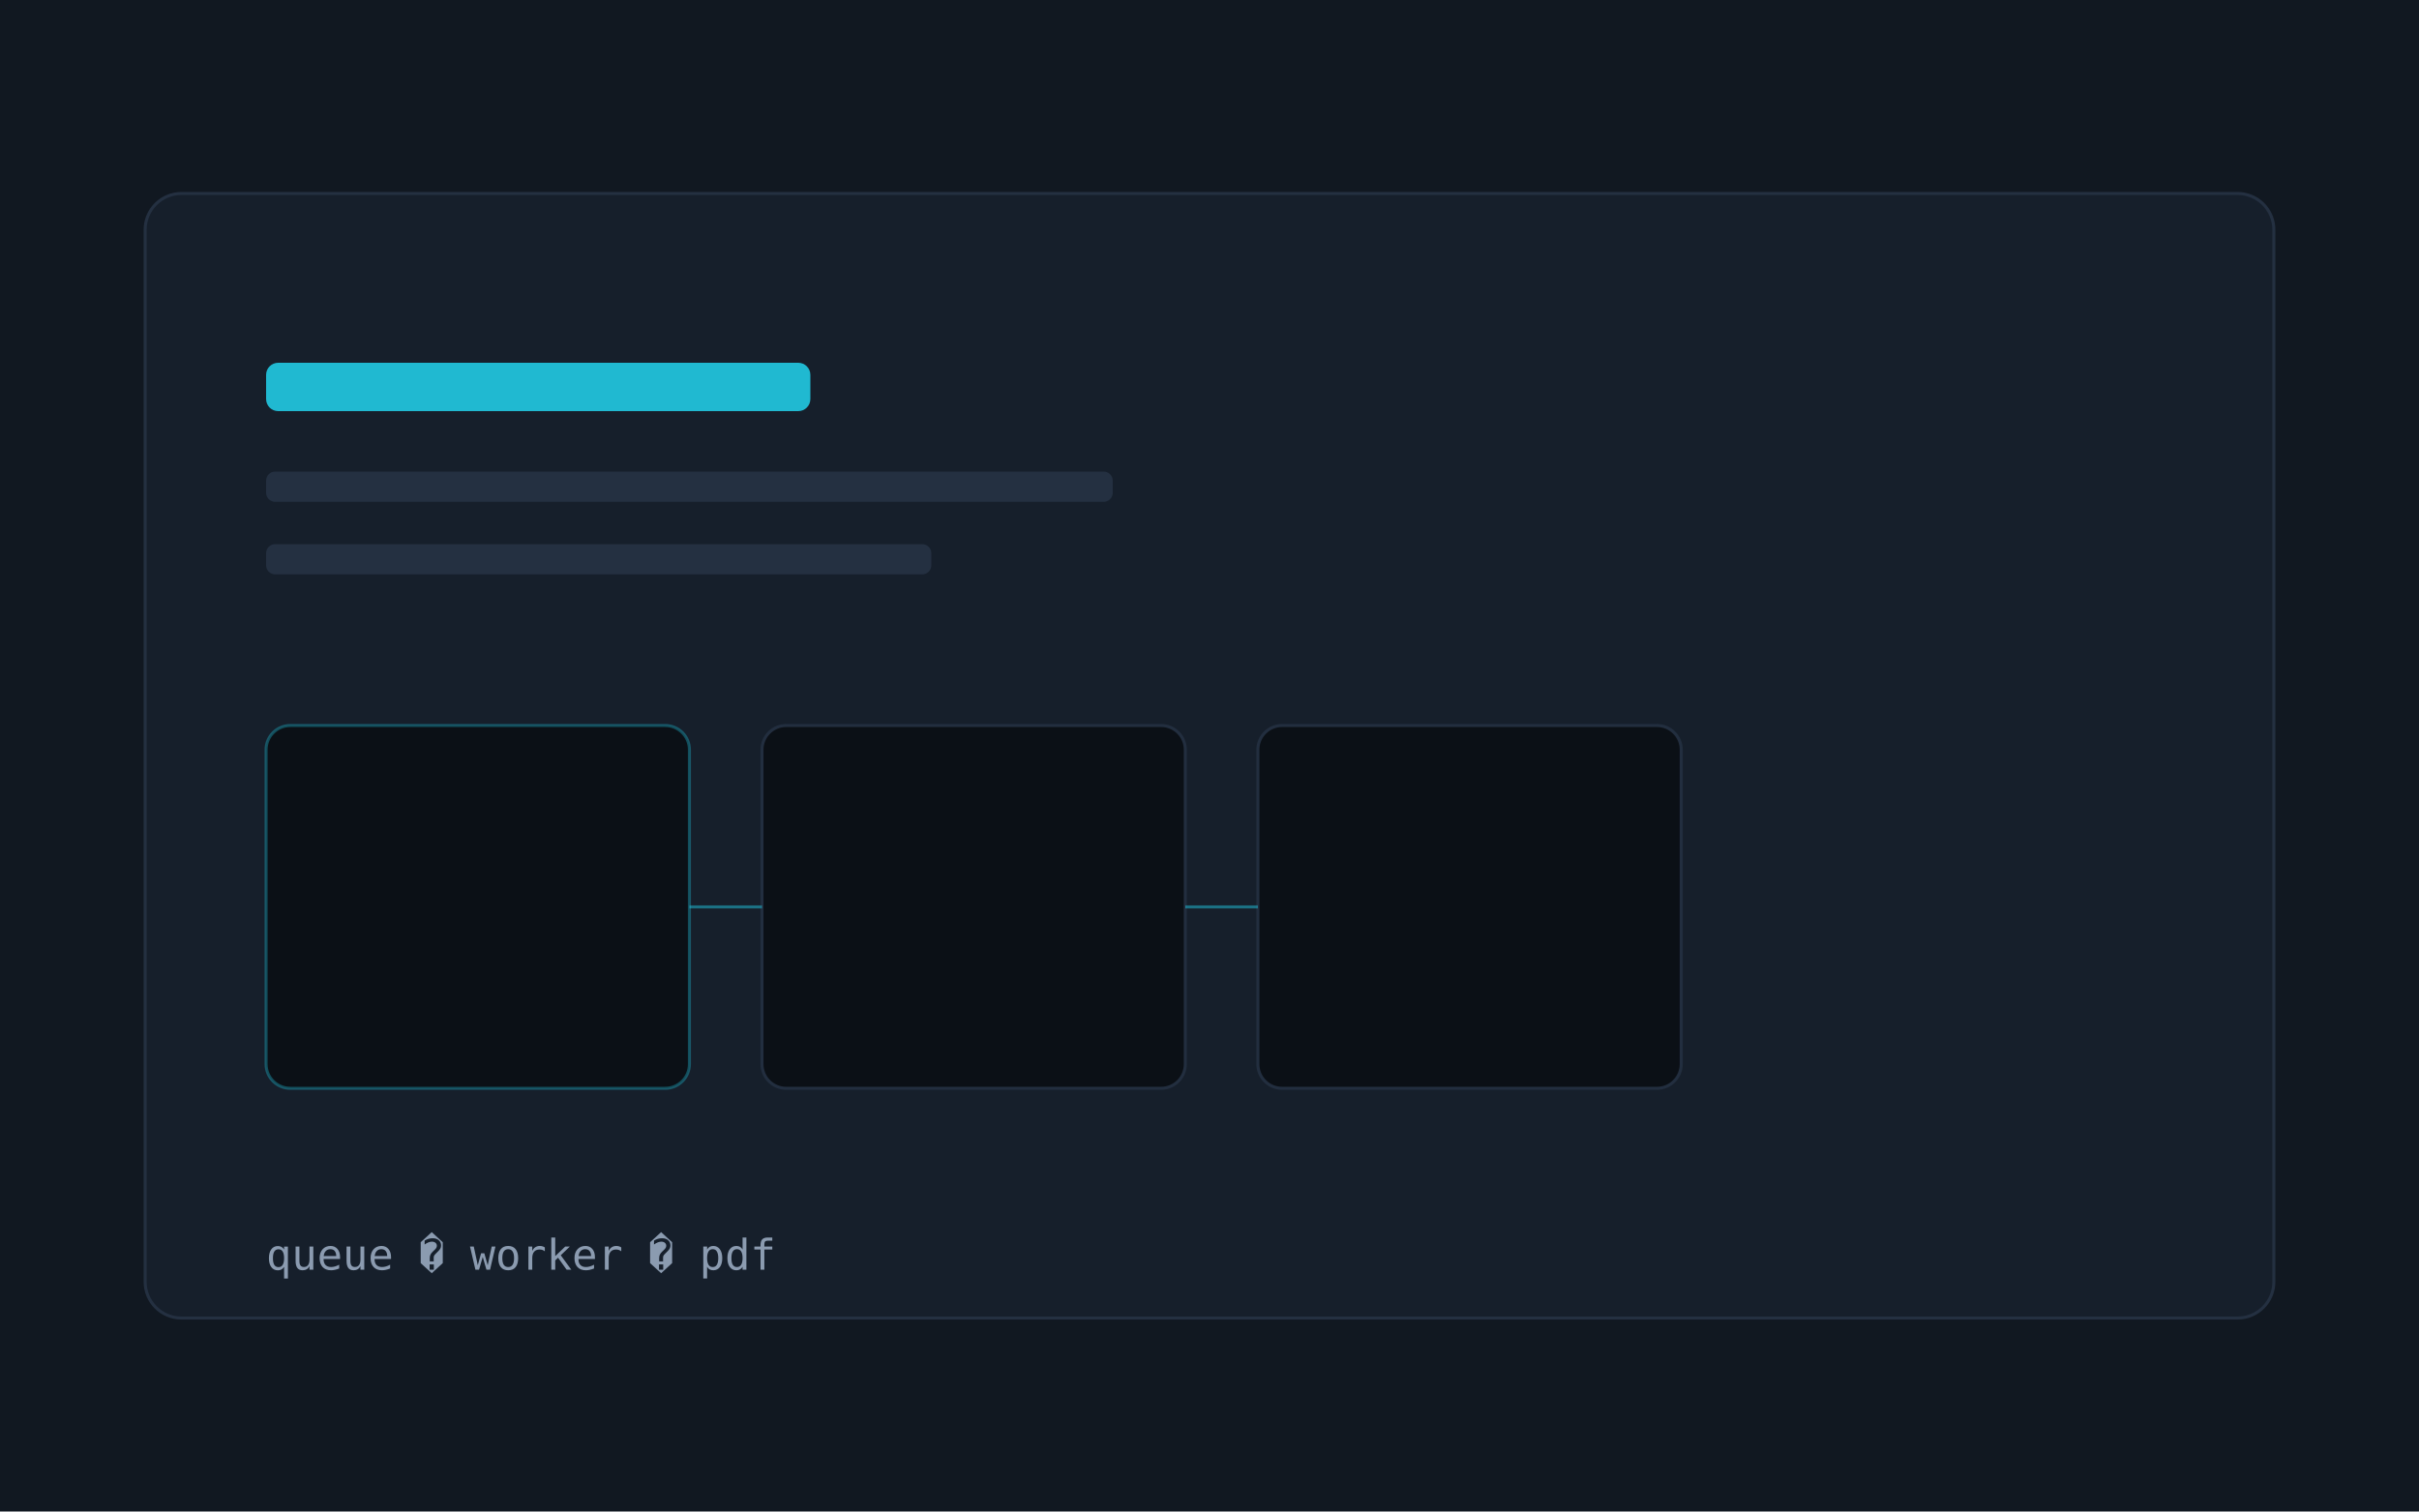
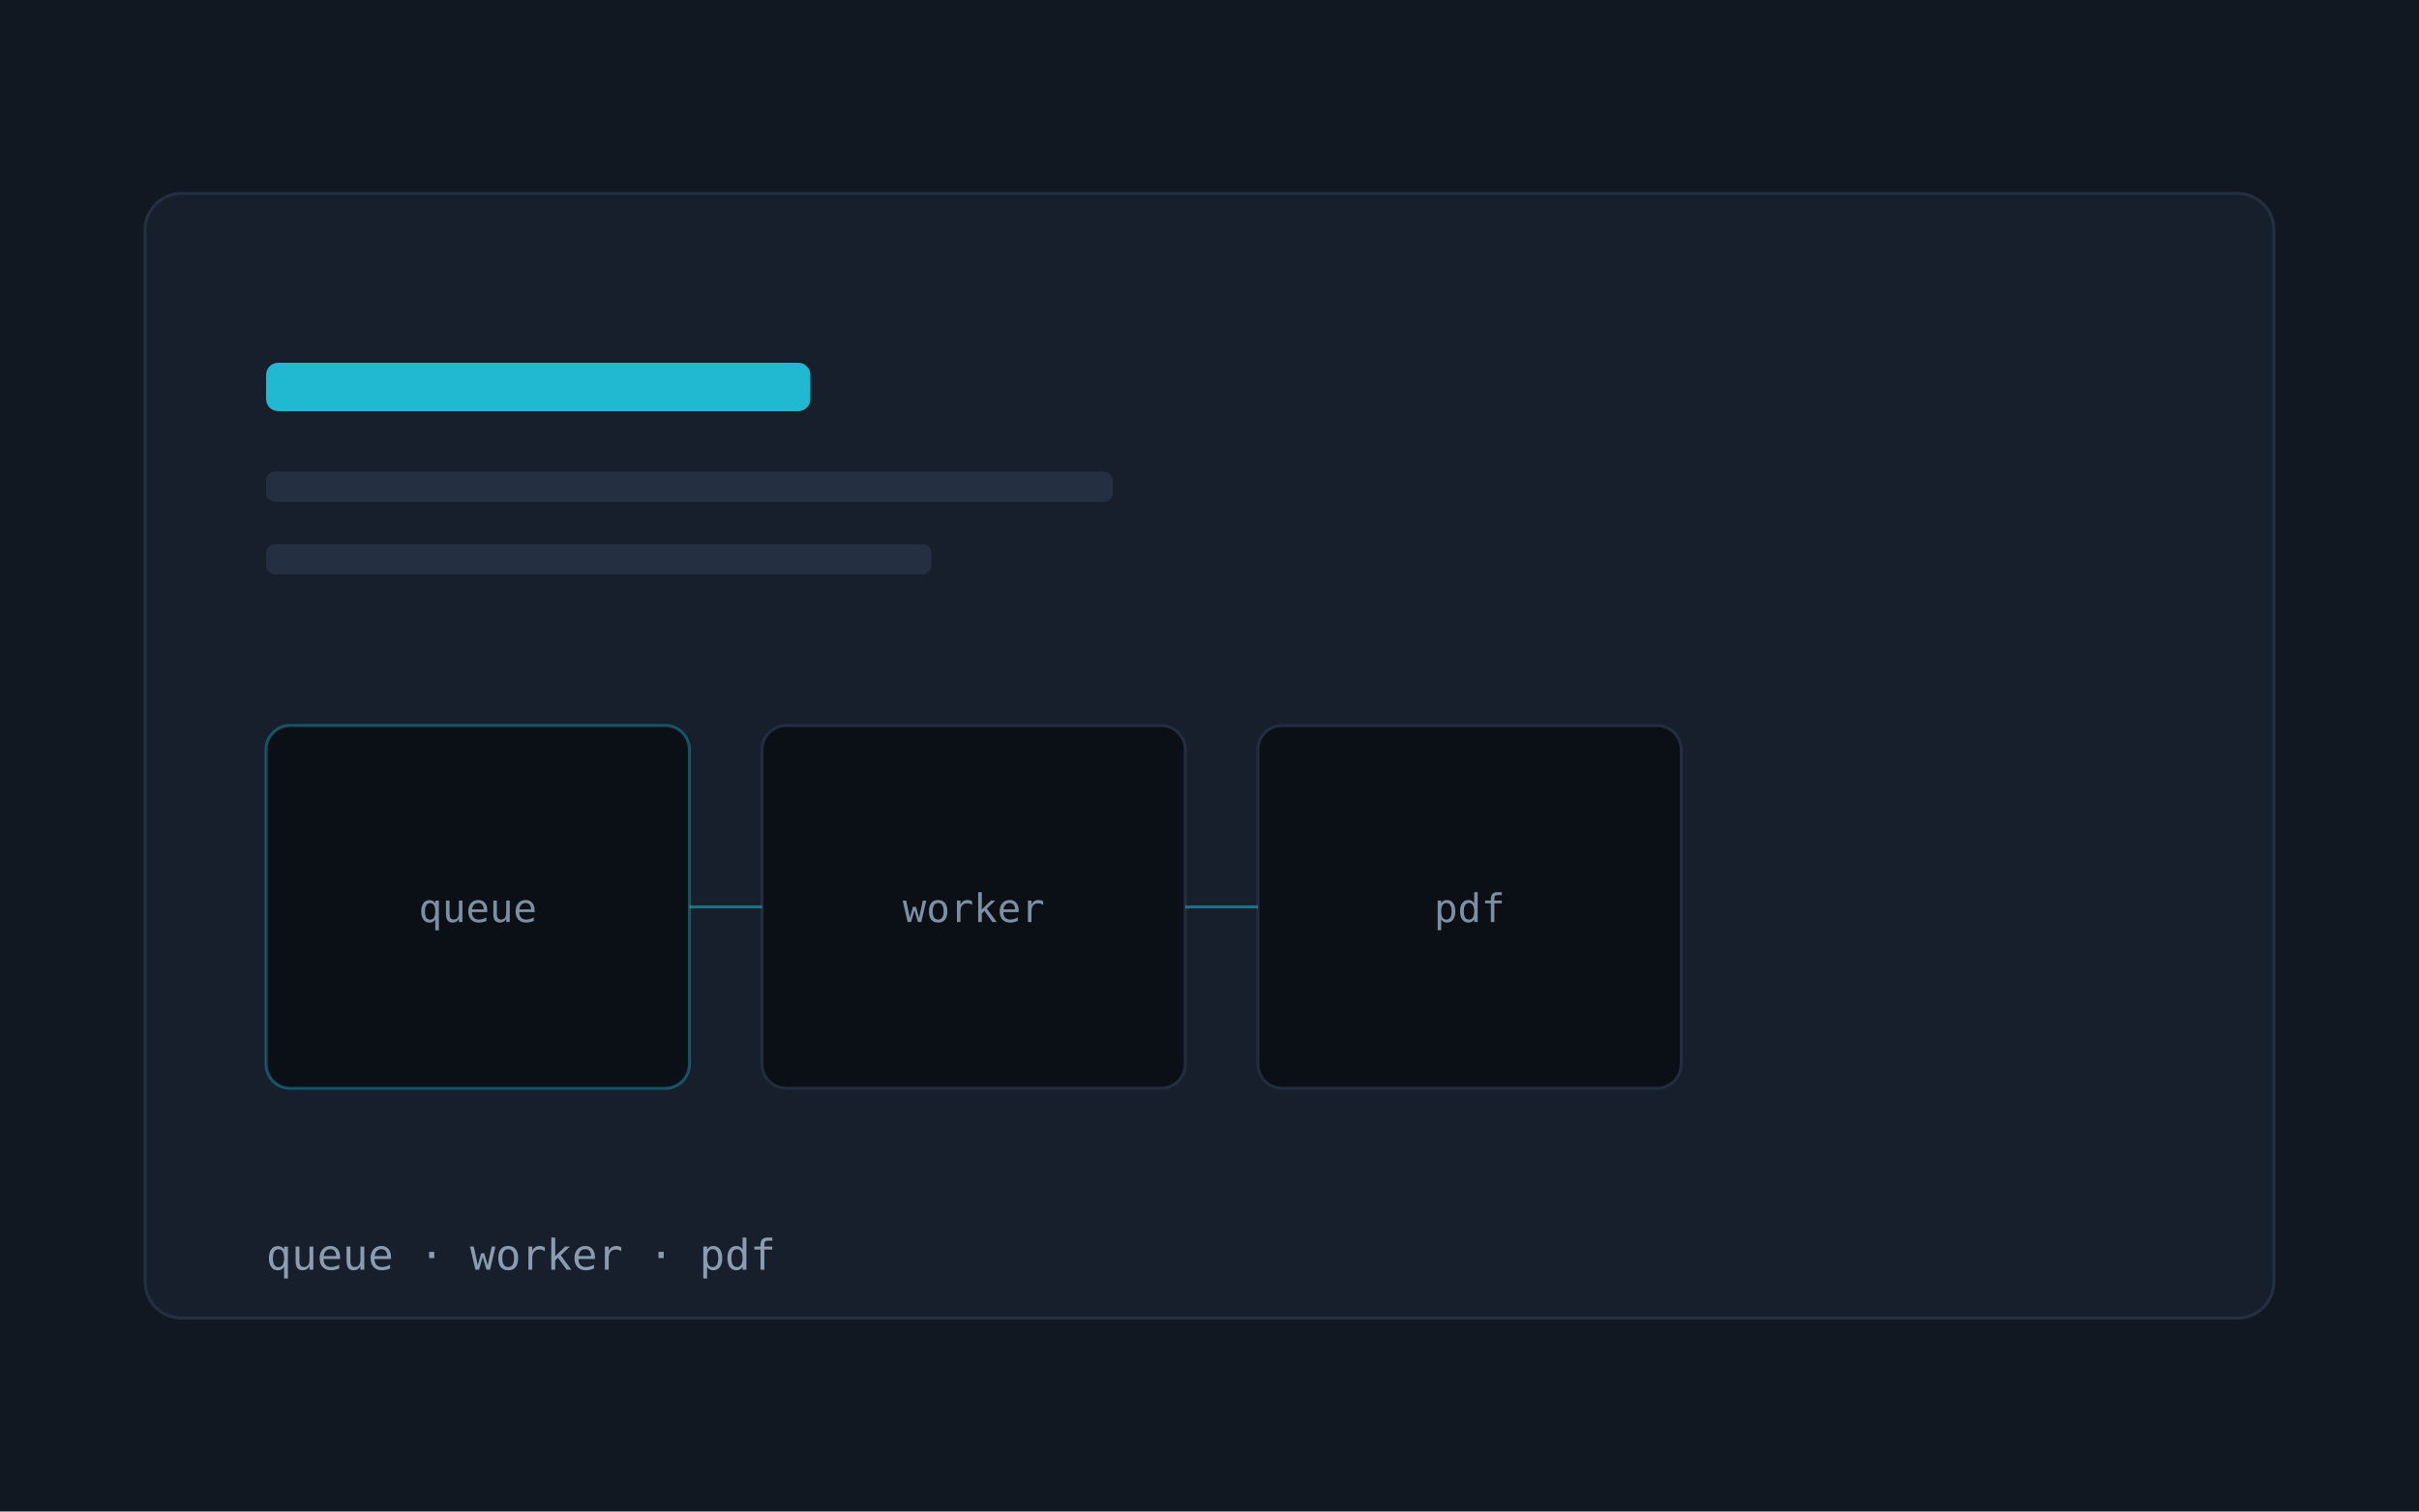
<svg xmlns="http://www.w3.org/2000/svg" viewBox="0 0 800 500" fill="none">
  <rect width="800" height="500" fill="#111821" />
  <rect x="48" y="64" width="704" height="372" rx="12" stroke="#243041" fill="#161f2b" />
  <rect x="88" y="120" width="180" height="16" rx="4" fill="#22d3ee" opacity="0.85" />
  <rect x="88" y="156" width="280" height="10" rx="3" fill="#243041" />
  <rect x="88" y="180" width="220" height="10" rx="3" fill="#243041" />
  <g opacity="0.9">
    <rect x="88" y="240" width="140" height="120" rx="8" stroke="#22d3ee" stroke-opacity="0.35" fill="#0a0e14" />
+     <text x="158" y="305" text-anchor="middle" fill="#8b9bb0" font-family="monospace" font-size="13">queue</text>
    <rect x="252" y="240" width="140" height="120" rx="8" stroke="#243041" fill="#0a0e14" />
+     <text x="322" y="305" text-anchor="middle" fill="#8b9bb0" font-family="monospace" font-size="13">worker</text>
    <rect x="416" y="240" width="140" height="120" rx="8" stroke="#243041" fill="#0a0e14" />
+     <text x="486" y="305" text-anchor="middle" fill="#8b9bb0" font-family="monospace" font-size="13">pdf</text>
    <path d="M228 300h24M392 300h24" stroke="#22d3ee" stroke-opacity="0.5" />
  </g>
-   <text x="88" y="420" fill="#8b9bb0" font-family="monospace" font-size="14">queue � worker � pdf</text>
+   <text x="88" y="420" fill="#8b9bb0" font-family="monospace" font-size="14">queue · worker · pdf</text>
</svg>
